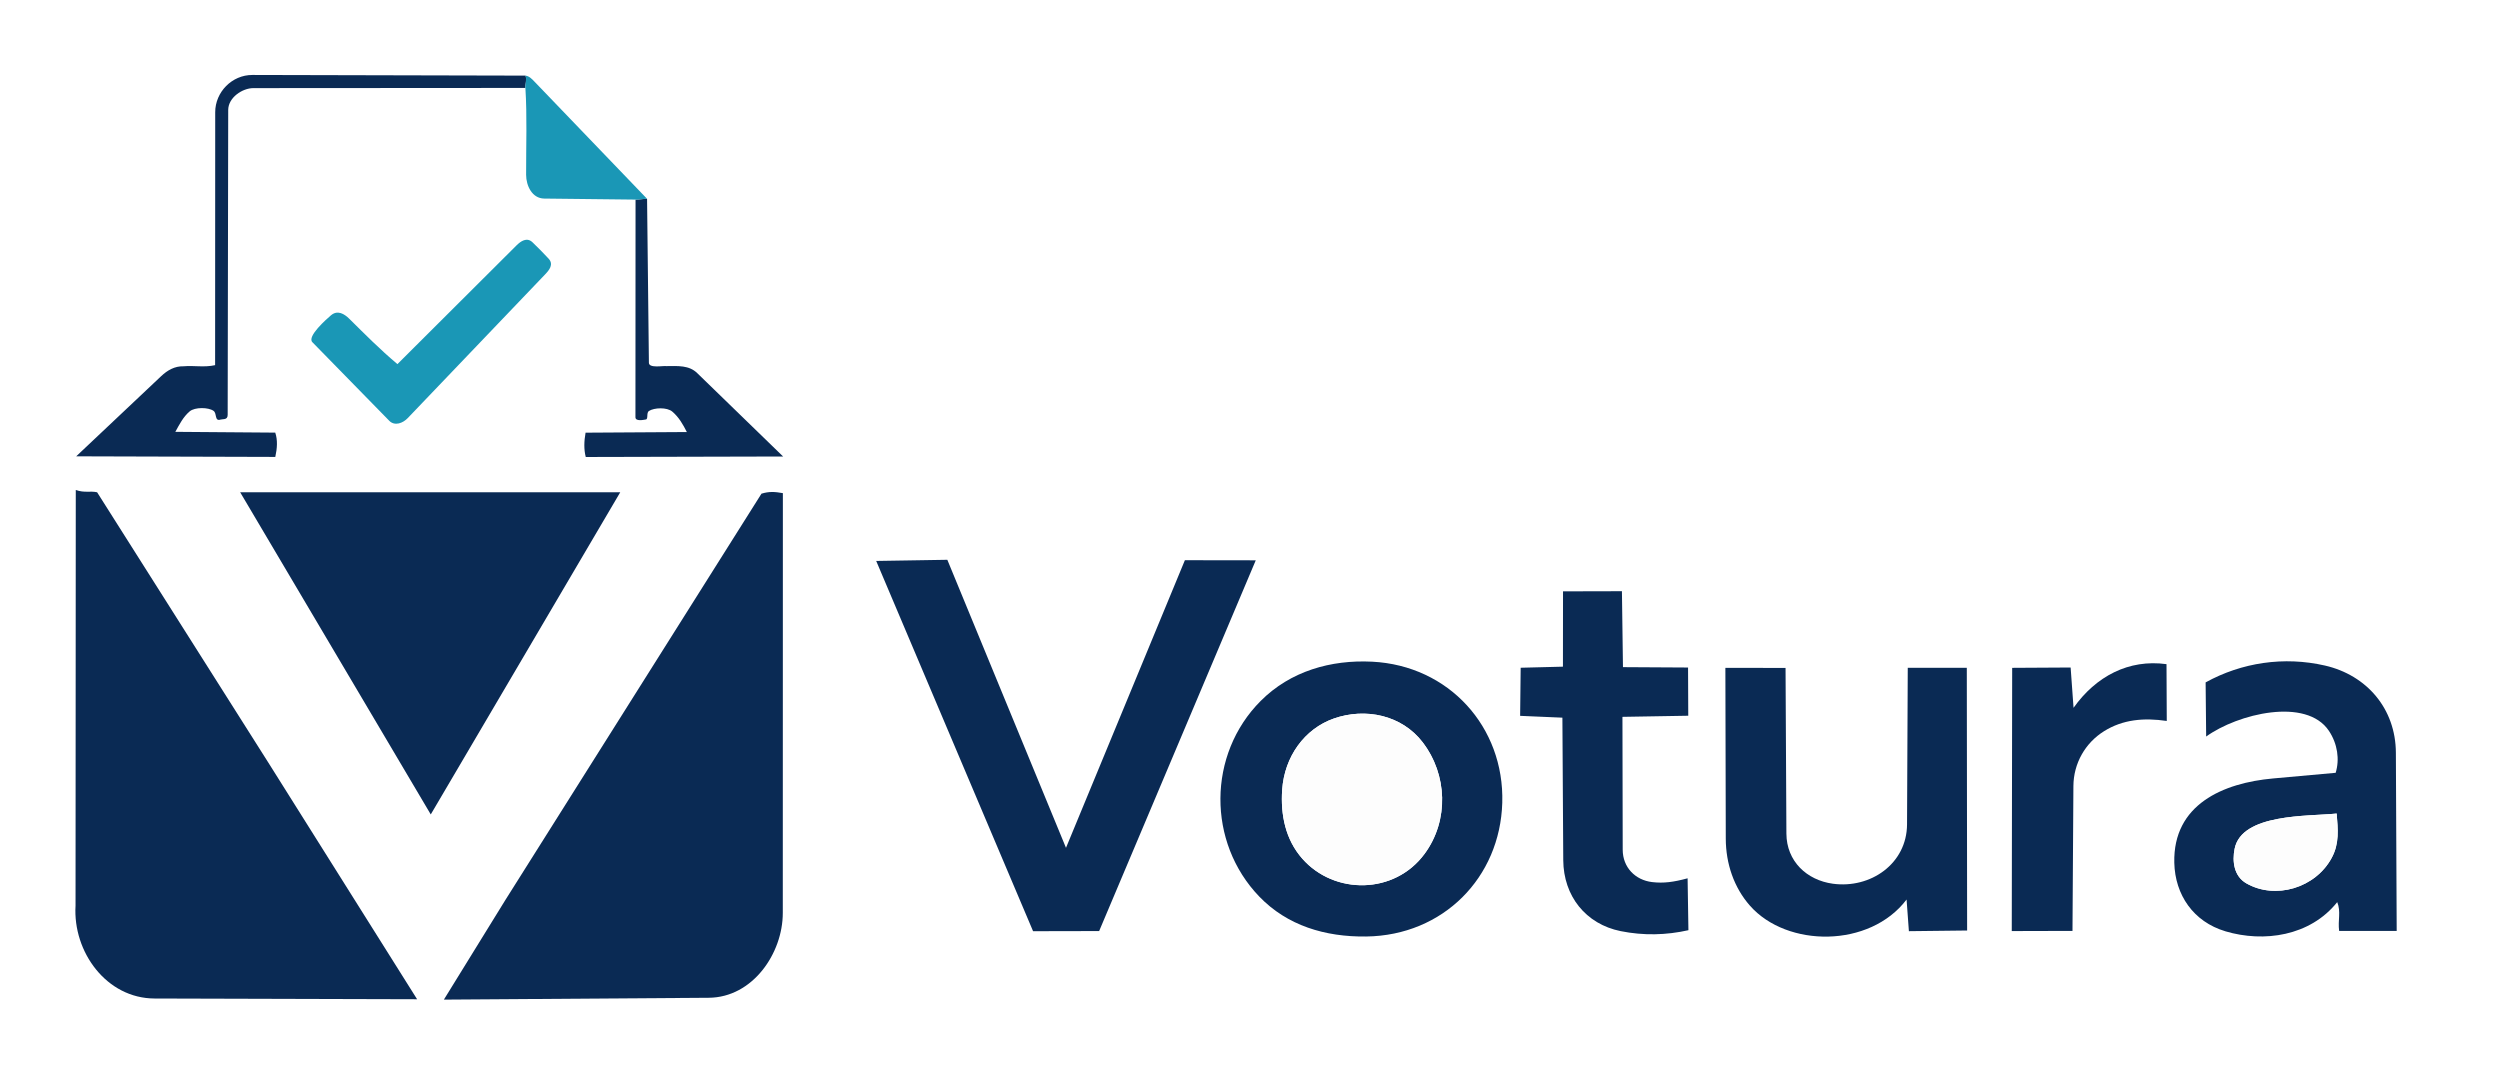
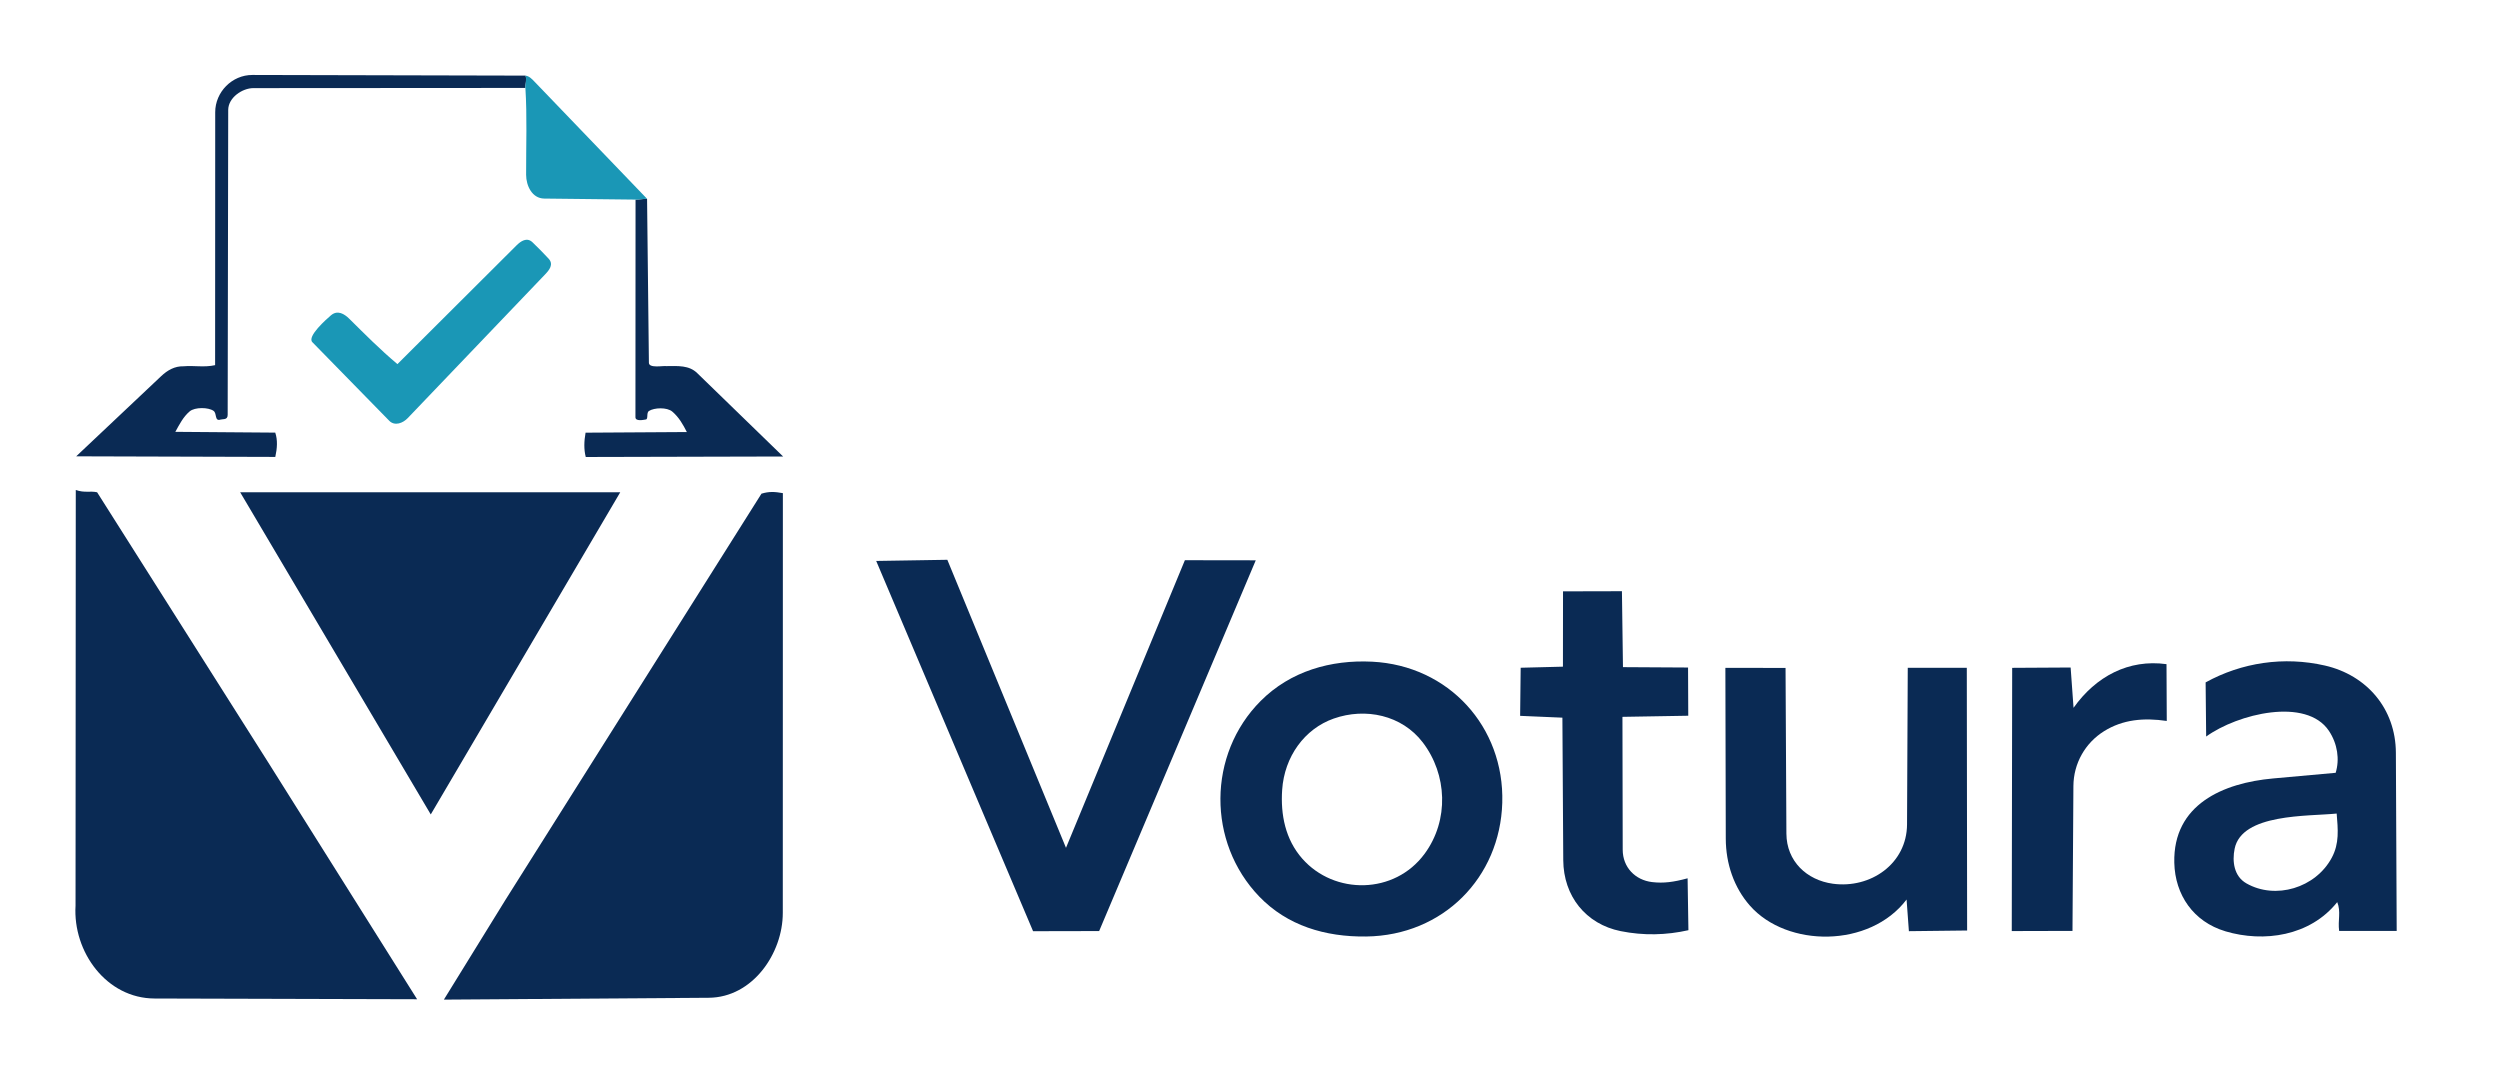
<svg xmlns="http://www.w3.org/2000/svg" id="Ebene_1" data-name="Ebene 1" viewBox="0 0 1254 539">
  <defs>
    <style>
      .cls-1 {
        fill: #0a2a54;
      }

      .cls-2 {
        fill: #1a97b6;
-       }
- 
-       .cls-3 {
-         fill: #fdfdfd;
      }
    </style>
  </defs>
  <g>
    <g>
      <path class="cls-1" d="M263.58,37.92c.77,2.03-.17,4.18-.04,6.19l-136.42.09c-5.62,0-12.64,4.79-12.65,10.96l-.27,152.95c0,2.65-2.39,1.98-3.51,2.34-3.2,1.04-1.77-3.06-3.56-4.35-2.58-1.86-9.39-1.94-11.97.23-3.31,2.8-5.19,6.64-7.21,10.28l50.11.39c1.28,3.71.97,7.98.03,12.19l-99.87-.3,42.62-40.21c3.15-2.97,6.79-5.07,11.23-4.95,5.33-.47,10.32.66,15.83-.57l.05-126.89c0-10.09,8.41-18.7,18.66-18.67l136.96.33Z" />
      <path class="cls-2" d="M195.21,211.02l-38.52-39.37c-2.84-2.9,7.2-11.66,9.29-13.46,3.33-2.85,6.71-.78,9.27,1.75,7.87,7.77,15.21,15.23,24.1,22.7l59.68-59.5c2.18-2.17,5.22-4.31,8.06-1.62,2.68,2.54,5.54,5.5,8.07,8.2,2.69,2.87.4,5.69-1.76,7.95l-68.88,72.05c-2.39,2.5-6.5,4.19-9.32,1.3Z" />
      <path class="cls-1" d="M324.57,99.73l.92,82.25c.03,2.87,7.14,1.4,8.75,1.66,5.89-.06,11.39-.47,15.45,3.48l43.12,41.86-99,.25c-1-3.93-.84-7.89-.09-12.2l50.8-.32c-1.94-3.82-3.98-7.43-7.27-10.23-2.69-2.3-9.08-2.03-11.76-.32-1.35.86-.24,4.03-1.51,4.25s-5.24,1.06-5.24-1.12l.05-109.16c1.91.02,3.85-.41,5.76-.39Z" />
      <path class="cls-2" d="M324.57,99.73c-1.91-.01-3.85.41-5.76.39l-45.83-.52c-6.12-.07-9.06-6.48-9.08-11.9-.04-15.06.54-29.3-.36-43.59-.13-2.01.81-4.16.04-6.19,1.99.28,3.3,1.76,4.98,3.51l56.01,58.3Z" />
    </g>
    <g>
      <path class="cls-1" d="M209.23,501.22l-131.71-.37c-24.11-.07-41.02-23.35-39.63-46.58l.12-208.5c4.47,1.58,7.15.37,10.7,1.15l85.94,135.69,74.57,118.61Z" />
      <path class="cls-1" d="M355.52,500.48l-132.87.93,30.88-50.03,128.42-203.75c3.8-1.16,6.59-1.01,10.74-.27l-.04,210.55c0,20.38-15.17,42.41-37.12,42.57Z" />
      <polygon class="cls-1" points="311.11 246.93 216.07 408.52 120.47 246.92 311.11 246.93" />
    </g>
  </g>
  <g>
    <polygon class="cls-1" points="594.34 281 629.89 281.05 551.33 467.02 518.19 467.09 439.5 281.37 475.18 280.79 534.7 425.27 594.34 281" />
    <path class="cls-1" d="M685.28,469.75c-20.6.27-39.6-5.48-53.6-20-26.21-27.19-26.06-71.37.69-98.17,14.91-14.94,35.18-20.71,55.88-19.68,38.43,1.92,66.39,32.67,65.29,70.75-1.09,37.54-29.63,66.6-68.25,67.1ZM714.57,428.28c12.43-16.91,11.34-39.87-.92-55.9-10.48-13.7-28.71-17.55-44.65-11.95-14.65,5.15-24.75,19.1-25.87,35.77-.83,12.39,1.56,24.82,10.1,34.51,16.09,18.26,46.28,18.04,61.33-2.43Z" />
    <path class="cls-1" d="M1116.26,467.13c-16.1-4.8-25.24-18.3-25.63-34.33-.71-29.32,24.53-40.08,49.56-42.33l31.38-2.83c2.06-6.71.94-14.56-3.38-21.04-11.34-16.99-45.73-8.6-61.58,2.85l-.27-27.16c18.1-10,39.35-13.15,59.85-8.45,21.01,4.82,35.48,21.68,35.58,43.72l.41,89.38-28.87.02c-.71-5.42,1.01-9.61-.95-14.46-13.64,17.08-36.83,20.38-56.11,14.64ZM1169.61,430.25c3.88-7.25,3.1-14.16,2.47-22.17-14.4,1.45-47.59-.11-51.19,17.65-1.29,6.36-.36,13.8,5.91,17.37,14.56,8.31,34.68,2.32,42.81-12.85Z" />
    <path class="cls-1" d="M986.55,334.96l.16,131.78-29.21.34-1.16-15.88c-18.48,24.4-59.98,24.14-78.52,3.14-8.07-9.13-12.14-21.11-12.17-33.69l-.2-85.65,30.18.03.43,83.12c.07,13.84,10.19,23.34,23.32,25.13,18.85,2.56,37.1-9.99,37.19-29.77l.36-78.54h29.62Z" />
    <path class="cls-1" d="M846.5,440.57l.41,26.02c-11.09,2.5-22.54,2.77-33.96.47-17.56-3.53-28.71-17.63-28.82-35.6l-.43-71.48-21.2-.91.27-24.13,21.2-.54.04-37.78,29.55-.07.52,38.09,32.65.19.1,24.18-33.01.56.13,66.66c.02,8.88,6.33,15.22,14.72,16.22,5.85.69,10.81,0,17.82-1.89Z" />
    <path class="cls-1" d="M1039.55,466.94l-30.45.08.21-132.03,29.32-.17,1.46,20.22c11.16-15.75,27.68-24.53,46.63-21.9l.13,28.49c-11.51-1.69-22.03-.75-31.45,5.13s-15.31,16.11-15.38,27.52l-.46,72.67Z" />
-     <path class="cls-3" d="M714.57,428.28c-15.04,20.47-45.24,20.69-61.33,2.43-8.54-9.7-10.94-22.12-10.1-34.51,1.12-16.66,11.22-30.62,25.87-35.77,15.94-5.6,34.17-1.74,44.65,11.95,12.25,16.02,13.35,38.99.92,55.9Z" />
-     <path class="cls-3" d="M1169.61,430.25c-8.13,15.17-28.25,21.16-42.81,12.85-6.26-3.58-7.2-11.01-5.91-17.37,3.6-17.76,36.79-16.19,51.19-17.65.63,8.01,1.41,14.93-2.47,22.17Z" />
  </g>
</svg>
